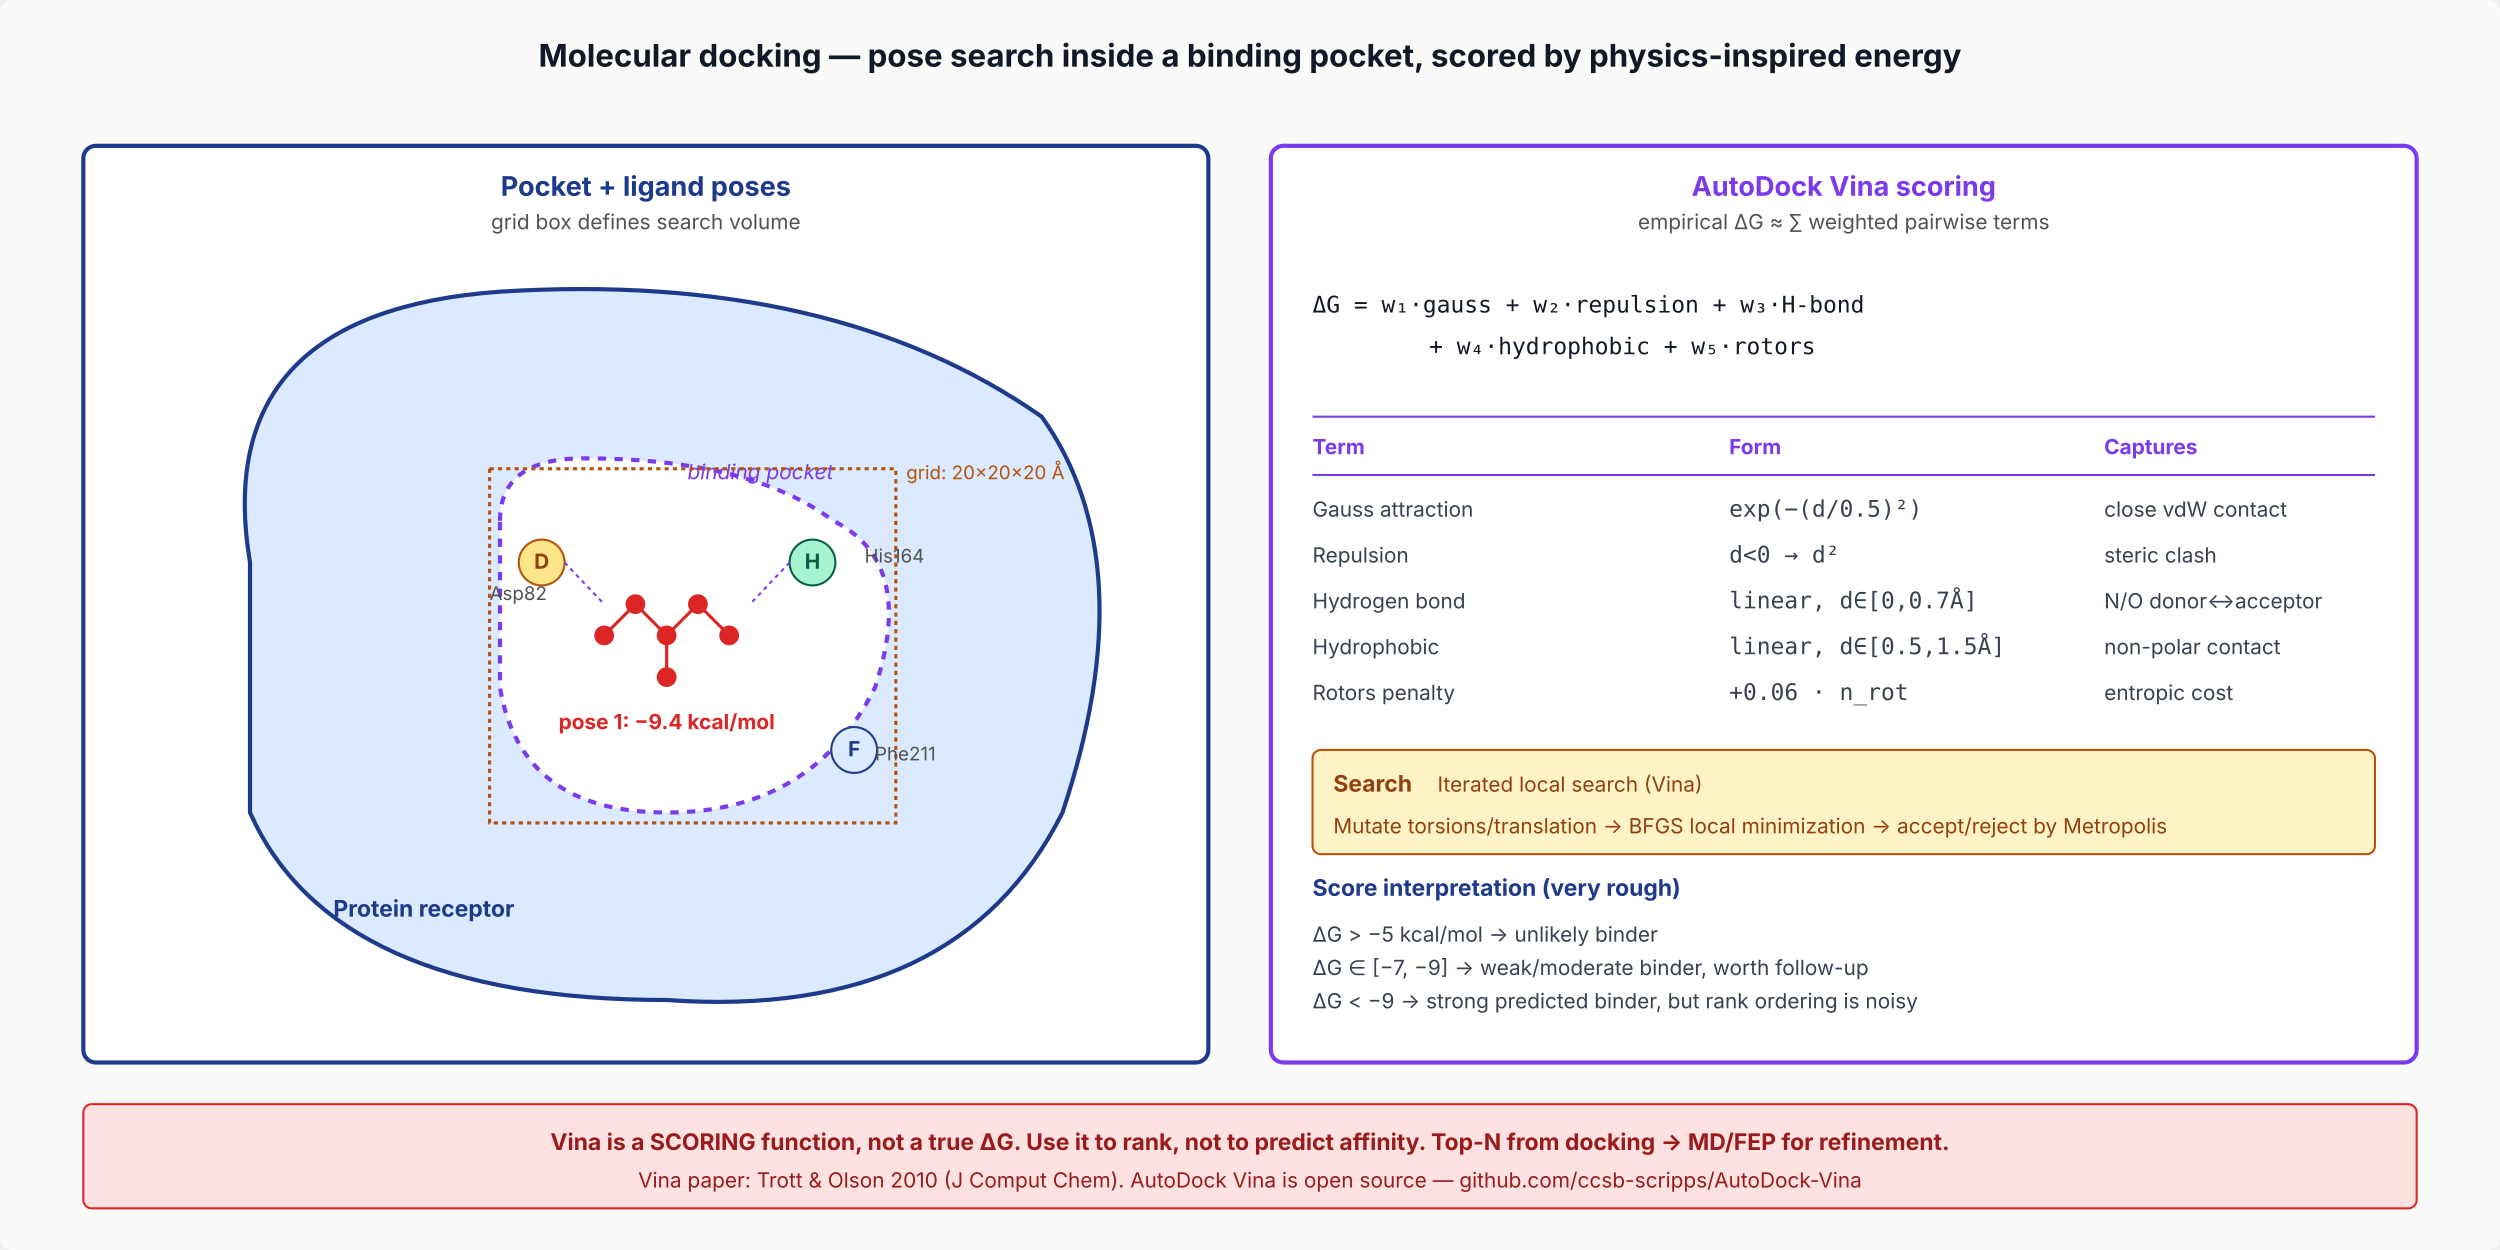
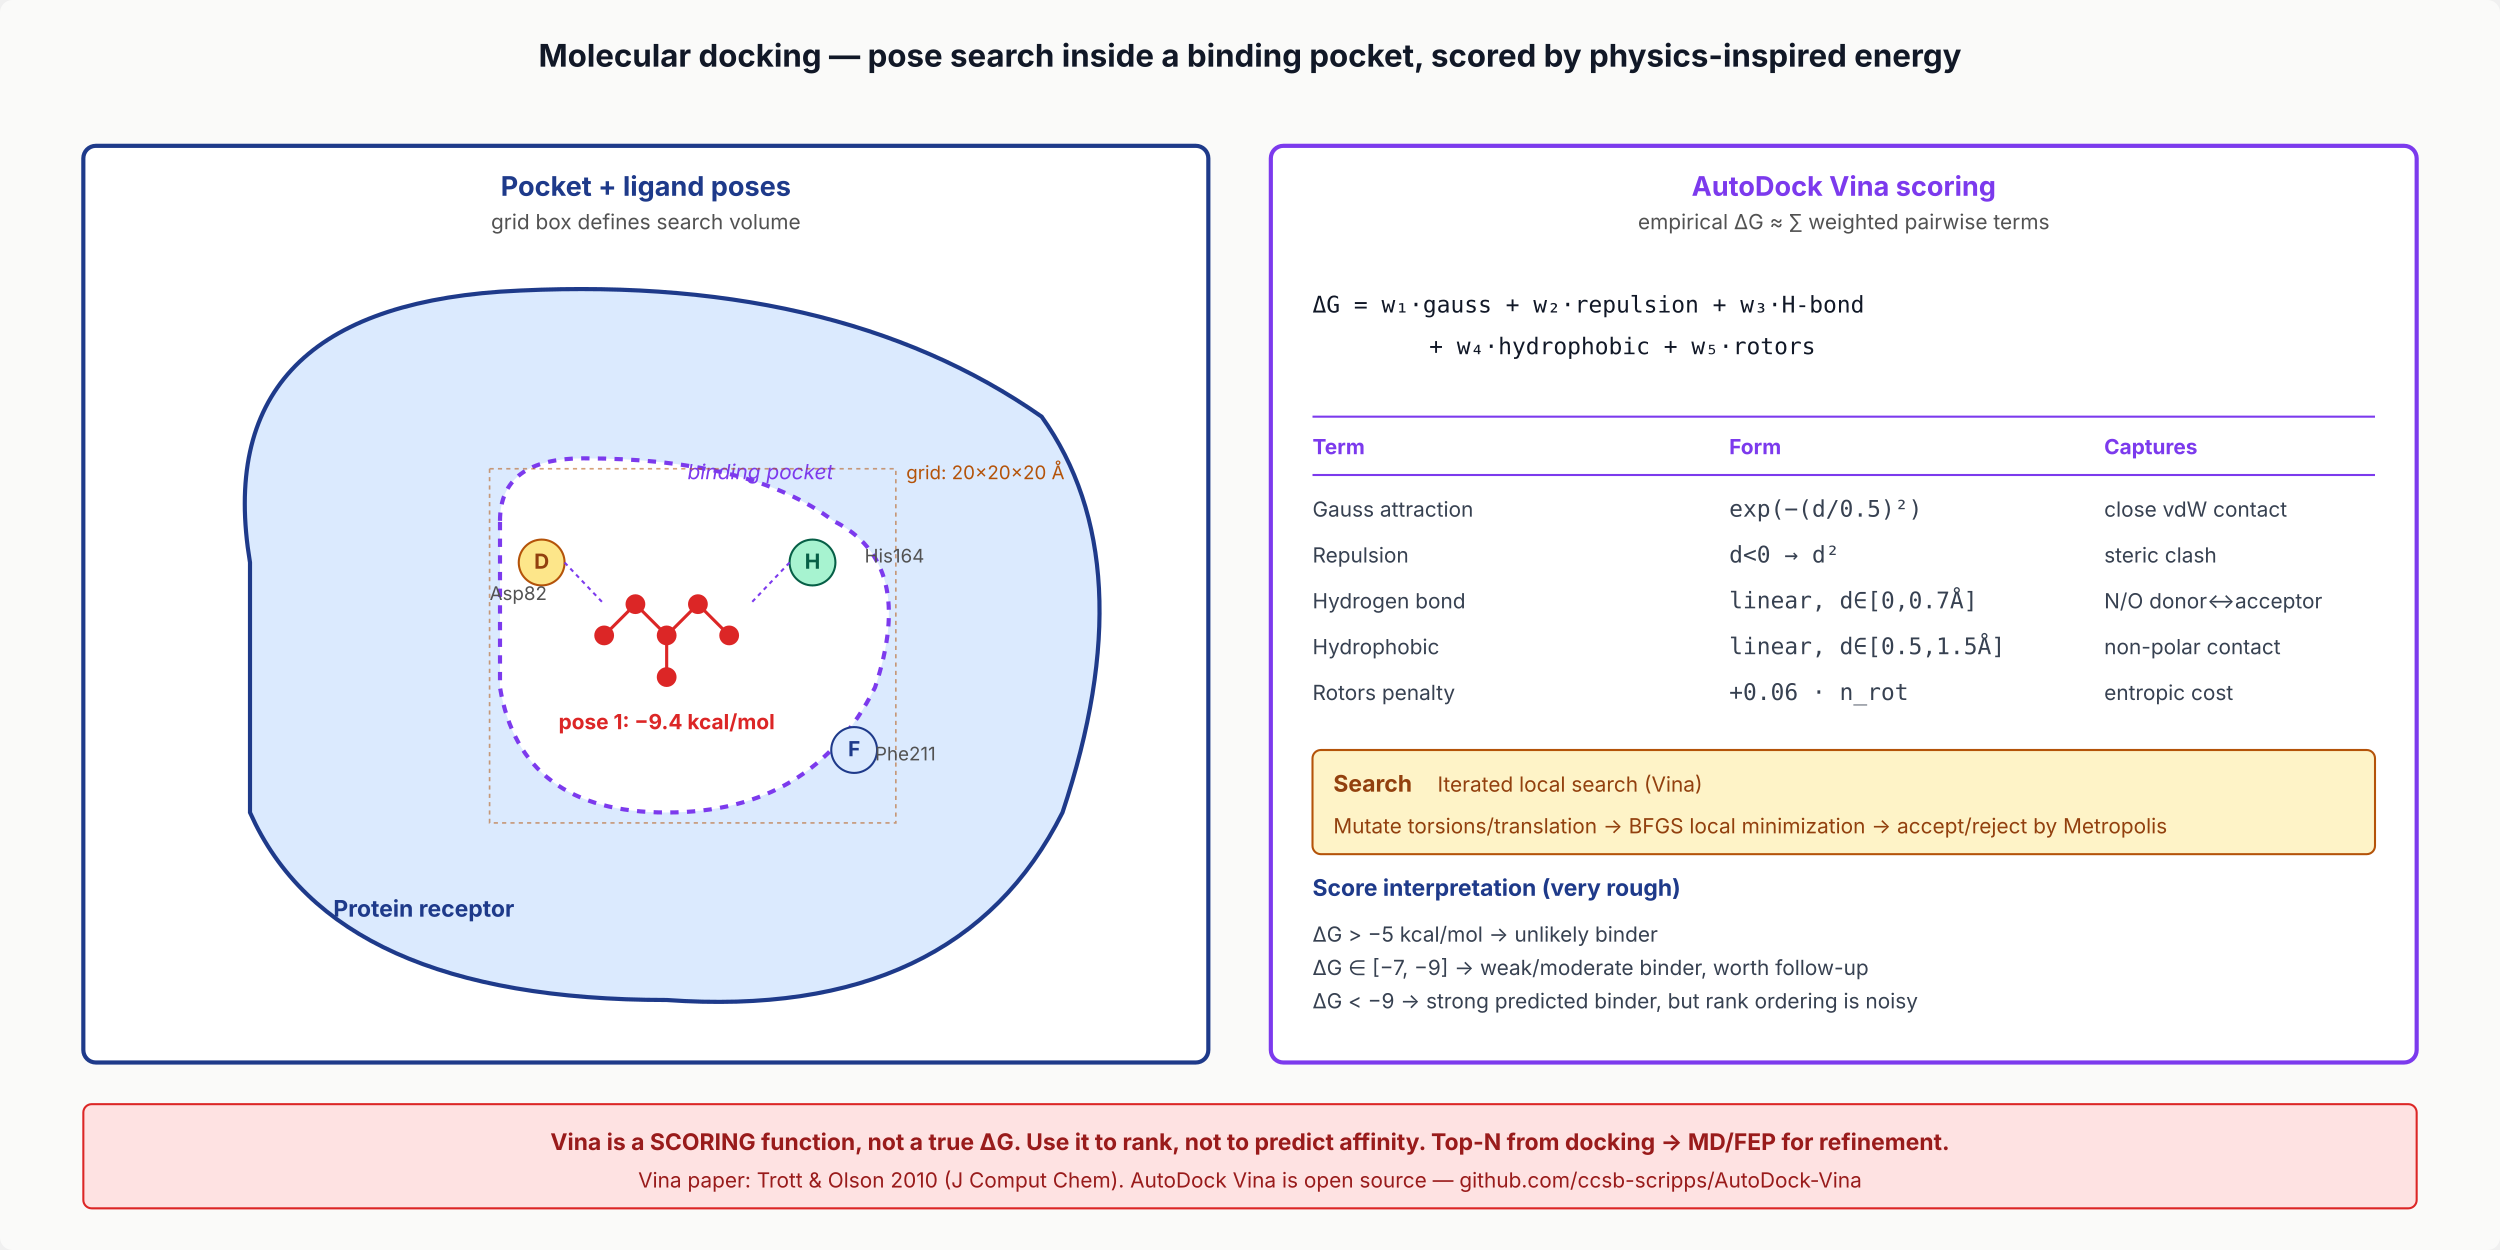
<svg xmlns="http://www.w3.org/2000/svg" viewBox="0 0 1200 600" width="1200" height="600" font-family="Inter, sans-serif">
  <defs>
    <style>text { font-family: Inter, sans-serif; } .mono { font-family: 'JetBrains Mono', monospace; font-size: 11px; }</style>
  </defs>
  <rect width="1200" height="600" fill="#fafaf9" rx="6" />
  <text x="600" y="32" text-anchor="middle" font-size="15" font-weight="700" fill="#111827">Molecular docking — pose search inside a binding pocket, scored by physics-inspired energy</text>
  <g transform="translate(40,70)">
    <rect width="540" height="440" fill="#fff" stroke="#1e3a8a" stroke-width="2" rx="6" />
    <text x="270" y="24" text-anchor="middle" font-size="13" font-weight="700" fill="#1e3a8a">Pocket + ligand poses</text>
    <text x="270" y="40" text-anchor="middle" font-size="10" fill="#525252">grid box defines search volume</text>
    <path d="M 80 200 Q 60 80 200 70 Q 360 60 460 130 Q 510 200 470 320 Q 420 420 280 410 Q 120 410 80 320 Z" fill="#dbeafe" stroke="#1e3a8a" stroke-width="2" />
    <text x="120" y="370" font-size="11" fill="#1e3a8a" font-weight="700">Protein receptor</text>
    <path d="M 200 180 Q 200 150 240 150 Q 320 150 360 180 Q 400 200 380 260 Q 350 320 280 320 Q 210 320 200 260 Z" fill="#fff" stroke="#7c3aed" stroke-width="2" stroke-dasharray="4 4" />
    <text x="290" y="160" font-size="10" fill="#7c3aed" font-style="italic">binding pocket</text>
-     <rect x="195" y="155" width="195" height="170" fill="none" stroke="#b45309" stroke-width="1.5" stroke-dasharray="2 2" />
+     <rect x="195" y="155" width="195" height="170" fill="none" stroke="#b45309" stroke-width="0.8" stroke-dasharray="2 2" opacity="0.55" />
    <text x="395" y="160" font-size="9" fill="#b45309">grid: 20×20×20 Å</text>
    <g transform="translate(280,235)" stroke="#dc2626" stroke-width="1.5" fill="none">
      <line x1="-30" y1="0" x2="-15" y2="-15" />
      <line x1="-15" y1="-15" x2="0" y2="0" />
      <line x1="0" y1="0" x2="15" y2="-15" />
      <line x1="15" y1="-15" x2="30" y2="0" />
      <line x1="0" y1="0" x2="0" y2="20" />
      <circle cx="-30" cy="0" r="4" fill="#dc2626" />
      <circle cx="-15" cy="-15" r="4" fill="#dc2626" />
      <circle cx="0" cy="0" r="4" fill="#dc2626" />
      <circle cx="15" cy="-15" r="4" fill="#dc2626" />
      <circle cx="30" cy="0" r="4" fill="#dc2626" />
      <circle cx="0" cy="20" r="4" fill="#dc2626" />
    </g>
    <text x="280" y="280" text-anchor="middle" font-size="10" fill="#dc2626" font-weight="700">pose 1: −9.4 kcal/mol</text>
    <g font-size="10" font-weight="700">
      <circle cx="220" cy="200" r="11" fill="#fde68a" stroke="#b45309" />
      <text x="220" y="203" text-anchor="middle" fill="#92400e">D</text>
      <circle cx="350" cy="200" r="11" fill="#a7f3d0" stroke="#065f46" />
      <text x="350" y="203" text-anchor="middle" fill="#065f46">H</text>
      <circle cx="370" cy="290" r="11" fill="#dbeafe" stroke="#1e3a8a" />
      <text x="370" y="293" text-anchor="middle" fill="#1e3a8a">F</text>
    </g>
    <g font-size="9" fill="#525252">
      <text x="195" y="218">Asp82</text>
      <text x="375" y="200">His164</text>
      <text x="380" y="295">Phe211</text>
    </g>
    <g stroke="#7c3aed" stroke-width="1" stroke-dasharray="2 2">
      <line x1="231" y1="200" x2="250" y2="220" />
      <line x1="339" y1="200" x2="320" y2="220" />
    </g>
  </g>
  <g transform="translate(610,70)">
    <rect width="550" height="440" fill="#fff" stroke="#7c3aed" stroke-width="2" rx="6" />
    <text x="275" y="24" text-anchor="middle" font-size="13" font-weight="700" fill="#7c3aed">AutoDock Vina scoring</text>
    <text x="275" y="40" text-anchor="middle" font-size="10" fill="#525252">empirical ΔG ≈ ∑ weighted pairwise terms</text>
    <g transform="translate(20,60)">
      <text x="0" y="20" class="mono" font-size="13" fill="#111827">ΔG = w₁·gauss + w₂·repulsion + w₃·H-bond</text>
      <text x="56" y="40" class="mono" font-size="13" fill="#111827">+ w₄·hydrophobic + w₅·rotors</text>
    </g>
    <g transform="translate(20,130)">
      <line x1="0" y1="0" x2="510" y2="0" stroke="#7c3aed" />
      <g font-size="10" font-weight="700" fill="#7c3aed">
        <text x="0" y="18">Term</text>
        <text x="200" y="18">Form</text>
        <text x="380" y="18">Captures</text>
      </g>
      <line x1="0" y1="28" x2="510" y2="28" stroke="#7c3aed" />
      <g font-size="10" fill="#374151">
        <text x="0" y="48">Gauss attraction</text>
        <text x="200" y="48" class="mono">exp(−(d/0.5)²)</text>
        <text x="380" y="48">close vdW contact</text>
        <text x="0" y="70">Repulsion</text>
        <text x="200" y="70" class="mono">d&lt;0 → d²</text>
        <text x="380" y="70">steric clash</text>
        <text x="0" y="92">Hydrogen bond</text>
        <text x="200" y="92" class="mono">linear, d∈[0,0.7Å]</text>
        <text x="380" y="92">N/O donor↔acceptor</text>
        <text x="0" y="114">Hydrophobic</text>
        <text x="200" y="114" class="mono">linear, d∈[0.5,1.5Å]</text>
        <text x="380" y="114">non-polar contact</text>
        <text x="0" y="136">Rotors penalty</text>
        <text x="200" y="136" class="mono">+0.06 · n_rot</text>
        <text x="380" y="136">entropic cost</text>
      </g>
    </g>
    <g transform="translate(20,290)">
      <rect width="510" height="50" fill="#fef3c7" stroke="#b45309" rx="4" />
      <text x="10" y="20" font-size="11" font-weight="700" fill="#92400e">Search</text>
      <text x="60" y="20" font-size="10" fill="#92400e">Iterated local search (Vina)</text>
      <text x="10" y="40" font-size="10" fill="#92400e">Mutate torsions/translation → BFGS local minimization → accept/reject by Metropolis</text>
    </g>
    <g transform="translate(20,360)">
      <text x="0" y="0" font-size="11" font-weight="700" fill="#1e3a8a">Score interpretation (very rough)</text>
      <g font-size="10" fill="#374151">
        <text x="0" y="22">ΔG &gt; −5 kcal/mol → unlikely binder</text>
        <text x="0" y="38">ΔG ∈ [−7, −9] → weak/moderate binder, worth follow-up</text>
        <text x="0" y="54">ΔG &lt; −9 → strong predicted binder, but rank ordering is noisy</text>
      </g>
    </g>
  </g>
  <g transform="translate(40,530)">
    <rect width="1120" height="50" fill="#fee2e2" stroke="#dc2626" rx="4" />
    <text x="560" y="22" text-anchor="middle" font-size="11" font-weight="700" fill="#991b1b">Vina is a SCORING function, not a true ΔG. Use it to rank, not to predict affinity. Top-N from docking → MD/FEP for refinement.</text>
    <text x="560" y="40" text-anchor="middle" font-size="10" fill="#991b1b">Vina paper: Trott &amp; Olson 2010 (J Comput Chem). AutoDock Vina is open source — github.com/ccsb-scripps/AutoDock-Vina</text>
  </g>
</svg>
